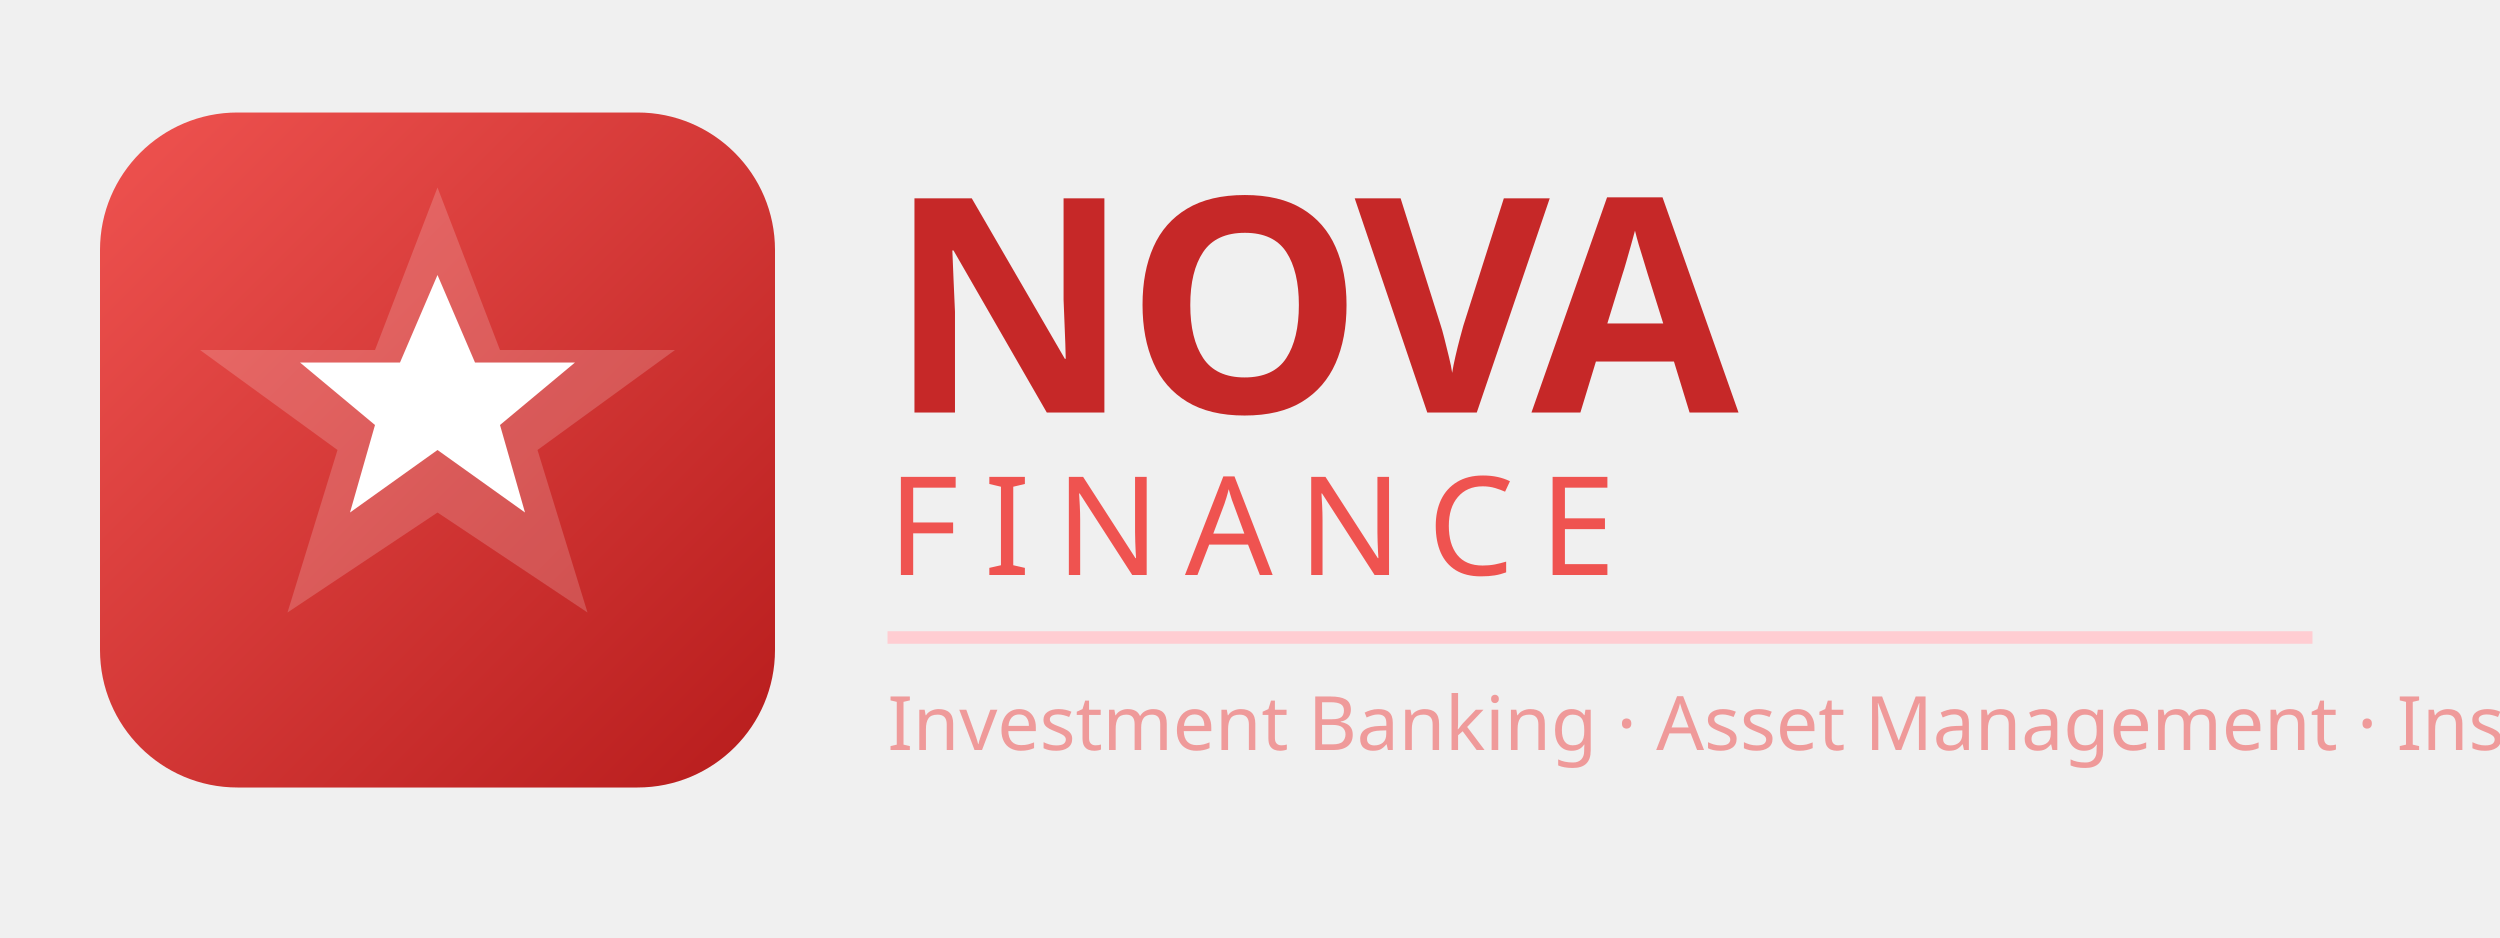
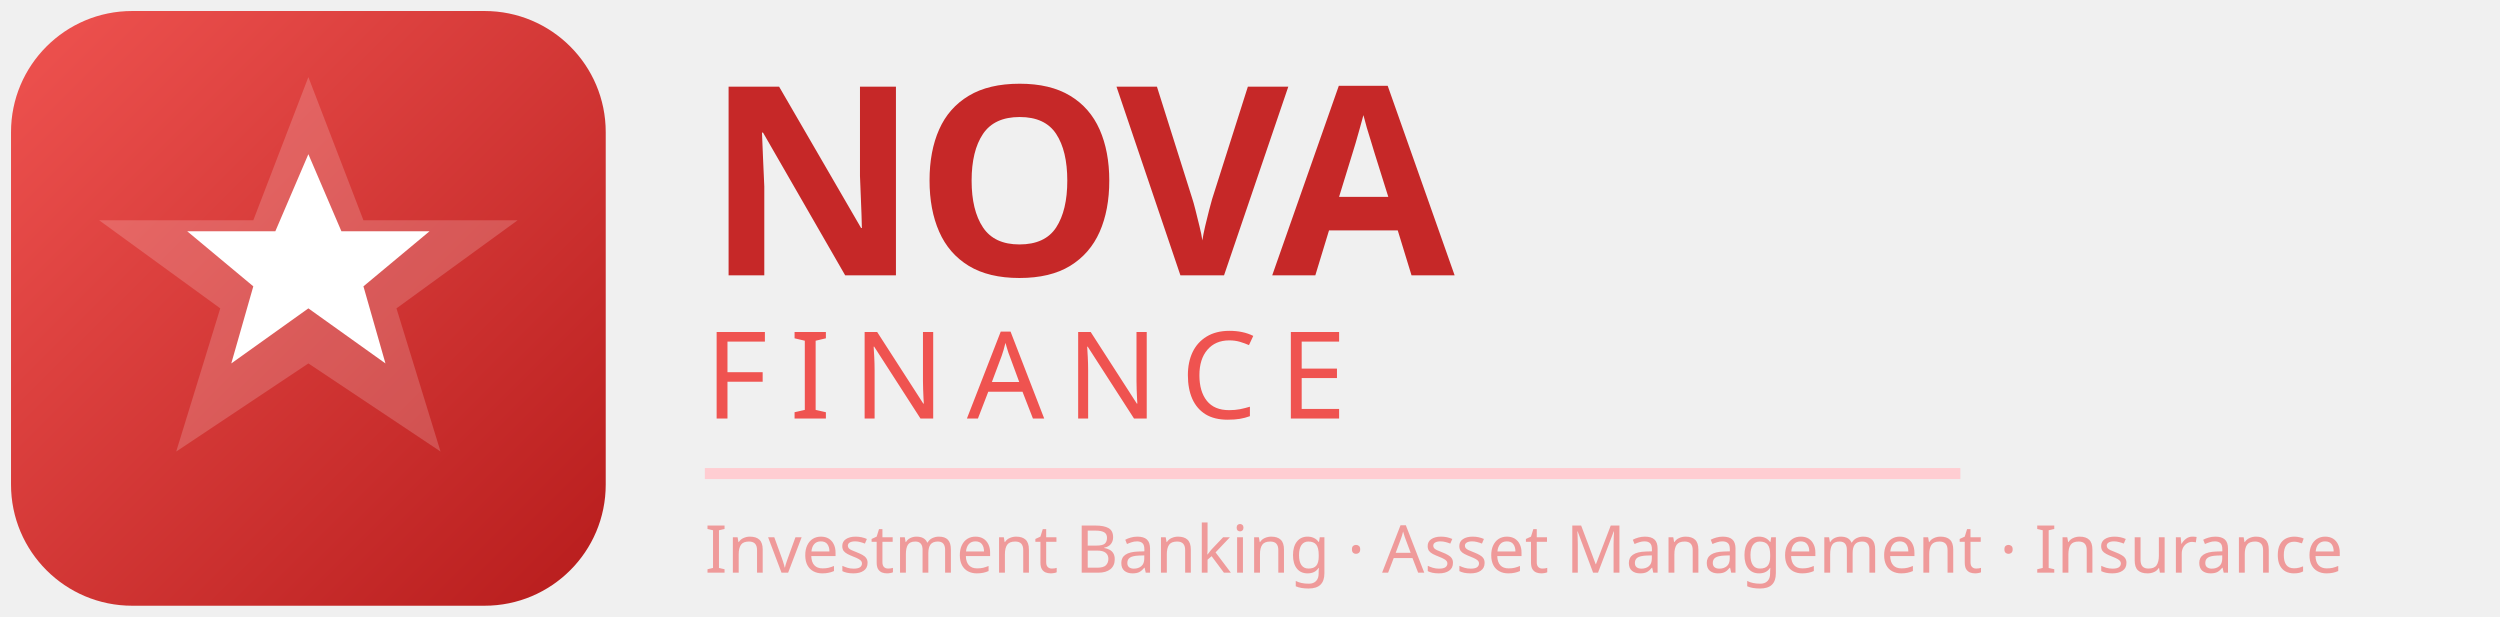
- <svg xmlns="http://www.w3.org/2000/svg" viewBox="0 0 400 150" width="1200" height="450">
+ <svg xmlns="http://www.w3.org/2000/svg" viewBox="14 16 454 112" width="1362" height="336">
  <defs>
    <linearGradient id="nlg" x1="0" y1="0" x2="1" y2="1">
      <stop offset="0%" stop-color="#EF5350" />
      <stop offset="100%" stop-color="#B71C1C" />
    </linearGradient>
  </defs>
  <rect x="16" y="18" width="108" height="108" rx="22" fill="url(#nlg)" />
  <path d="M70 30 L80 56 L108 56 L86 72 L94 98 L70 82 L46 98 L54 72 L32 56 L60 56 Z" fill="rgba(255,255,255,0.18)" />
  <path d="M70 44 L76 58 L92 58 L80 68 L84 82 L70 72 L56 82 L60 68 L48 58 L64 58 Z" fill="#fff" />
  <text x="142" y="66" font-family="'Segoe UI',system-ui,sans-serif" font-weight="700" font-size="48" fill="#C62828" letter-spacing="-1">NOVA</text>
  <text x="142" y="92" font-family="'Segoe UI',system-ui,sans-serif" font-weight="300" font-size="22" fill="#EF5350" letter-spacing="4">FINANCE</text>
  <line x1="142" y1="102" x2="370" y2="102" stroke="#FFCDD2" stroke-width="2" />
  <text x="142" y="120" font-family="'Segoe UI',system-ui,sans-serif" font-weight="400" font-size="12" fill="#EF9A9A">Investment Banking · Asset Management · Insurance</text>
</svg>
